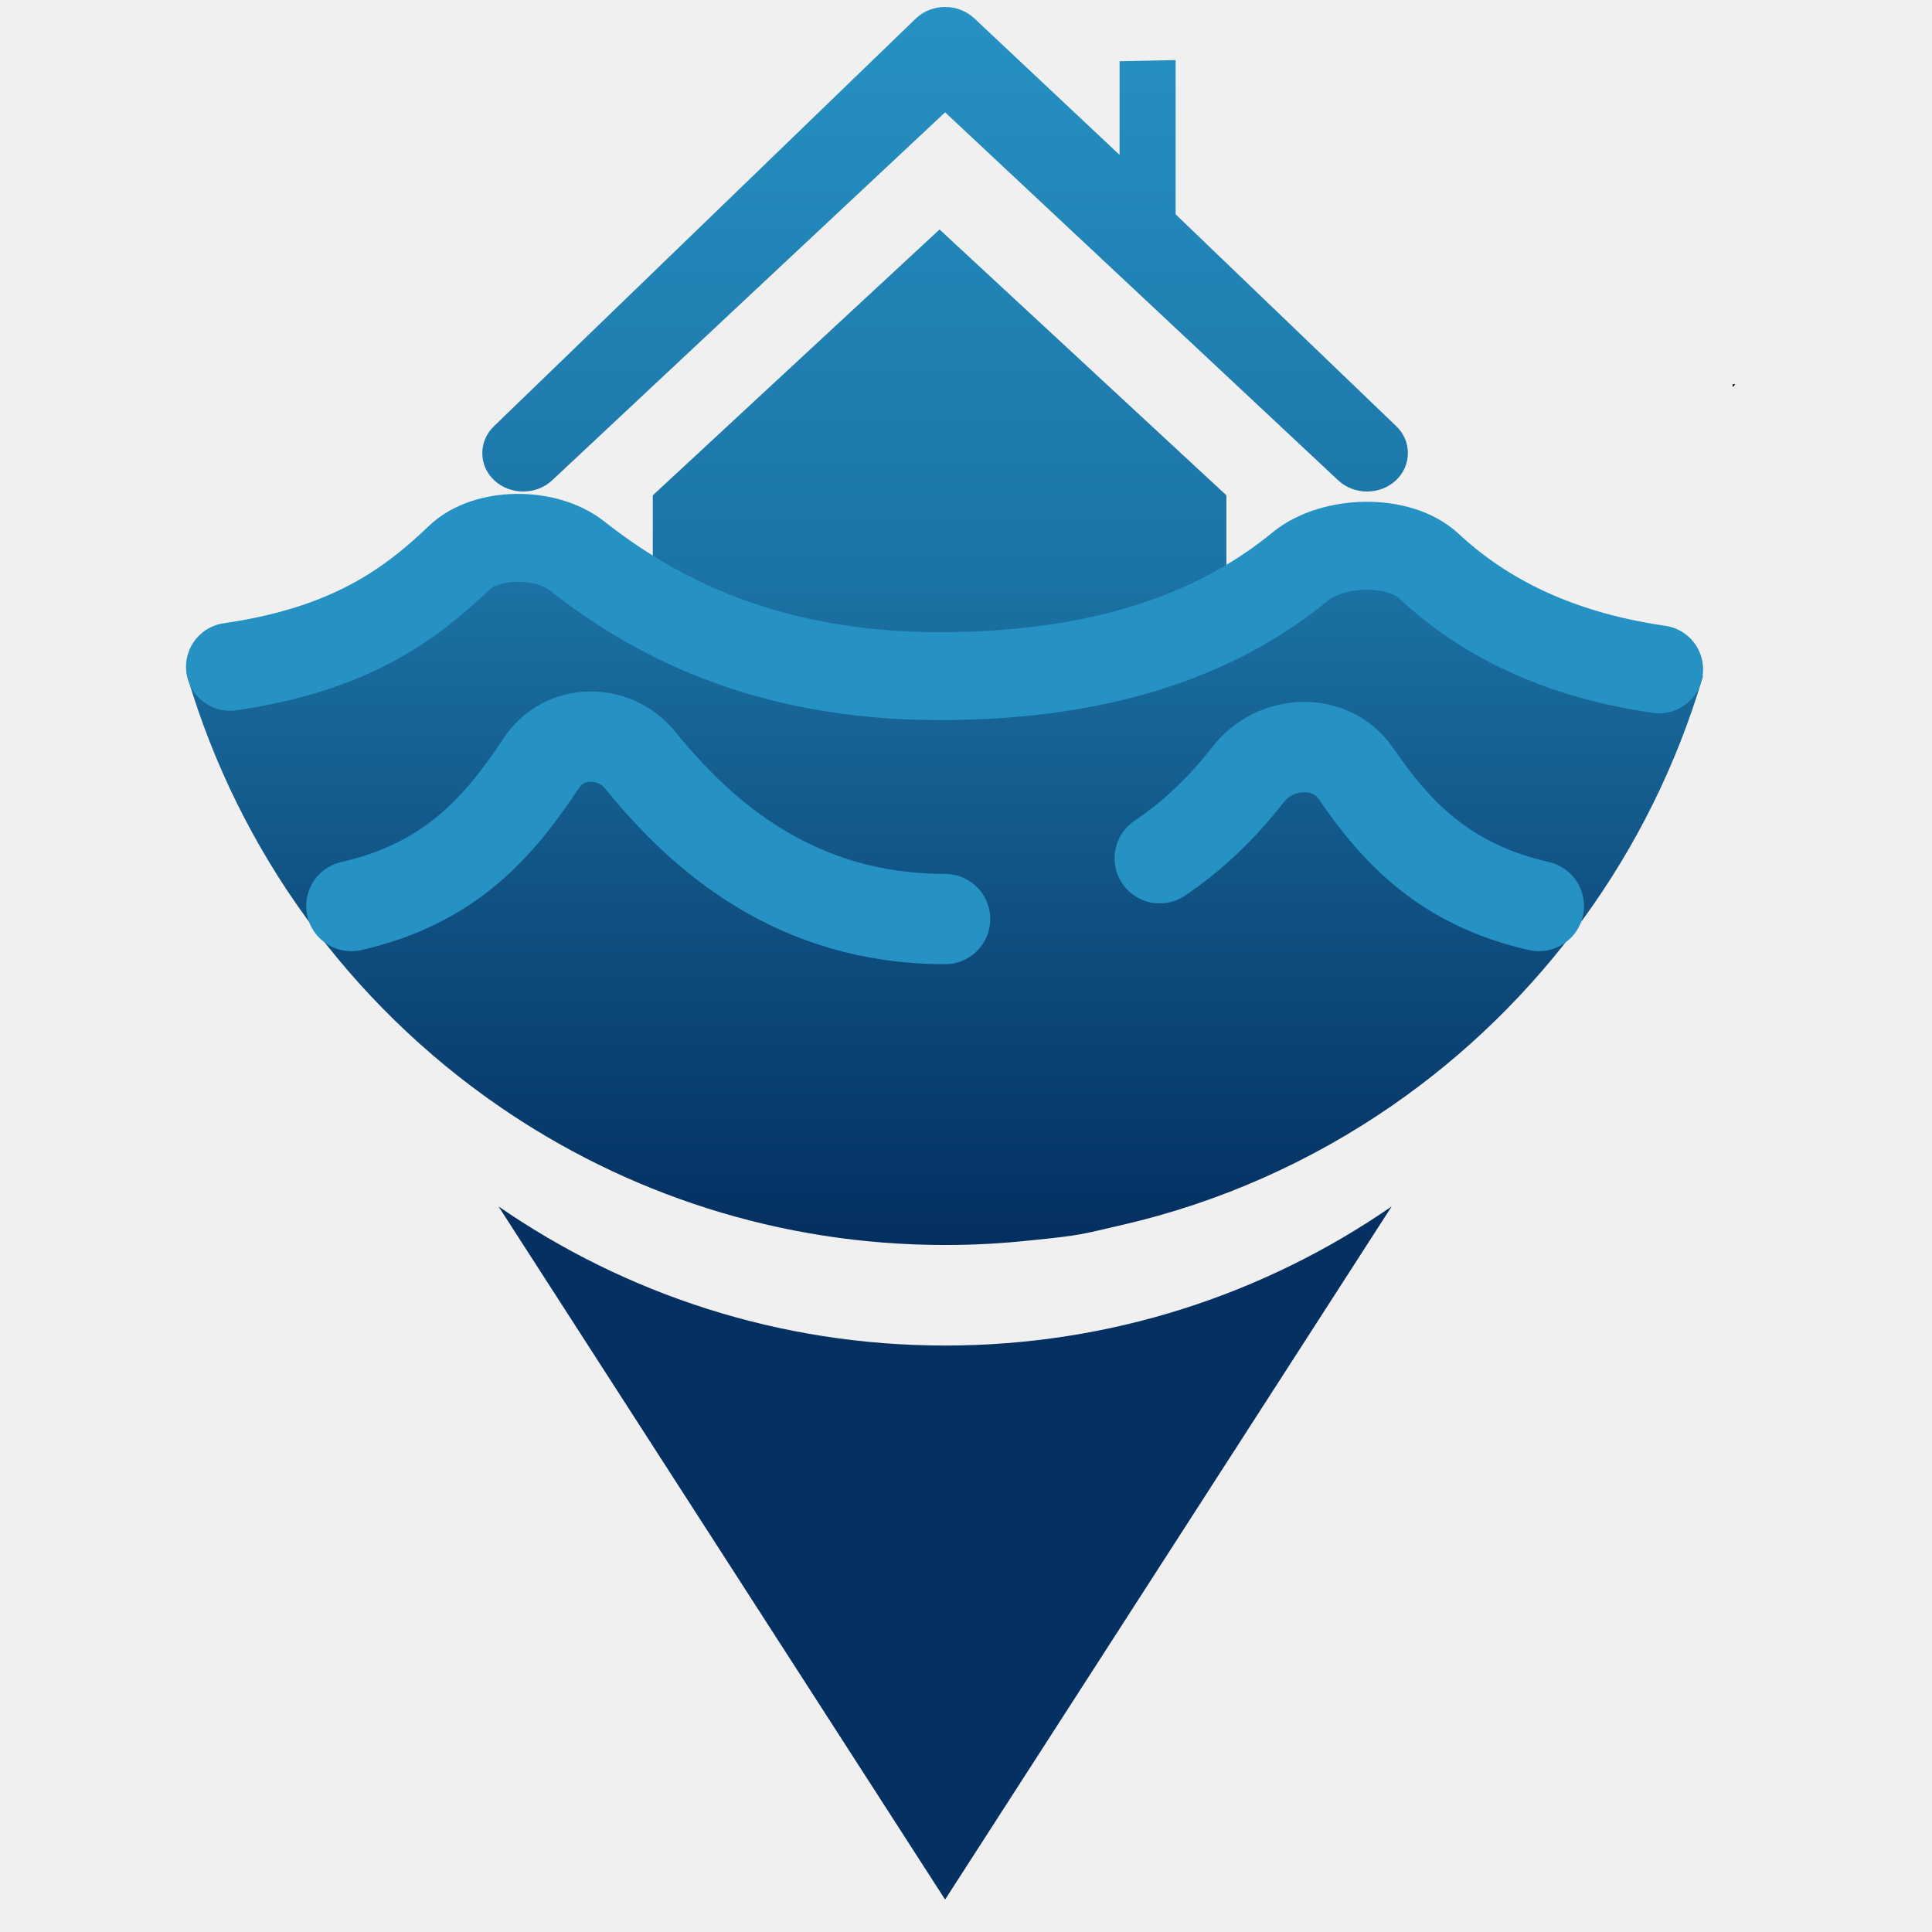
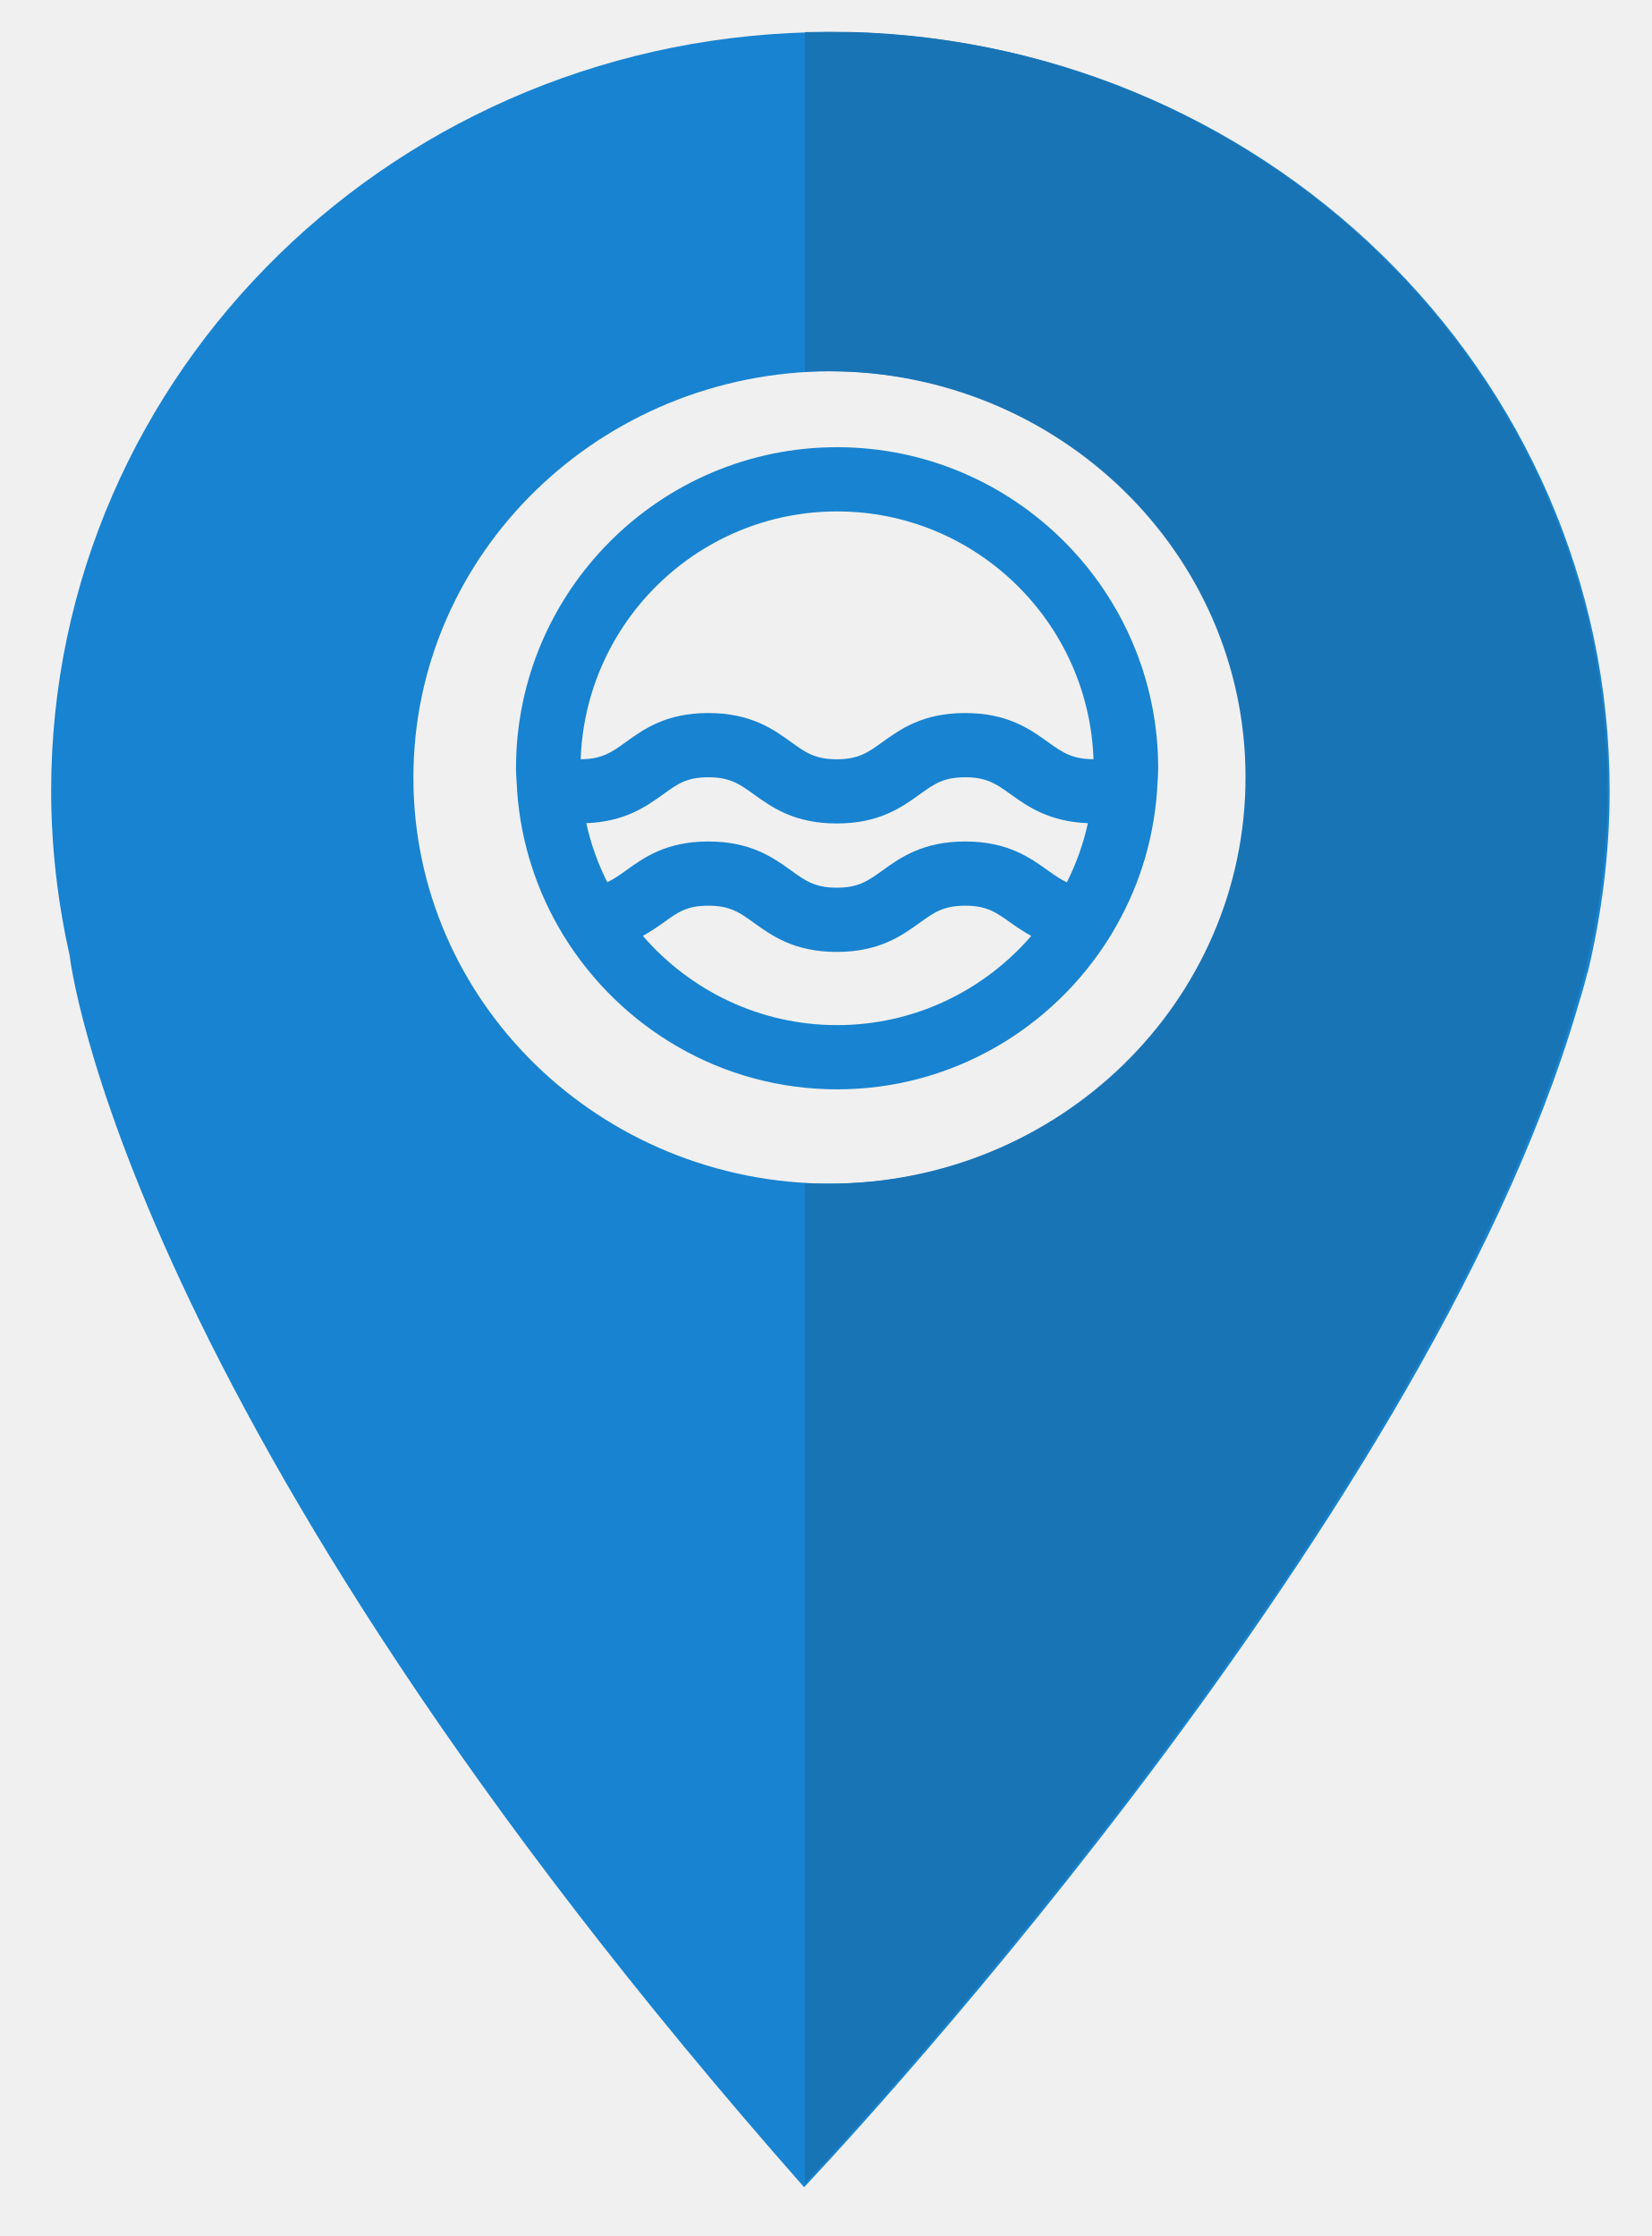
- <svg xmlns="http://www.w3.org/2000/svg" width="100%" height="100%" viewBox="0 0 49 49" version="1.1" xml:space="preserve" style="fill-rule:evenodd;clip-rule:evenodd;stroke-linecap:round;stroke-linejoin:round;">
-   <rect id="Flood" x="0.034" y="0.177" width="48" height="48" style="fill:none;" />
-   <path d="M35.296,30.598l-11.326,17.579l-11.326,-17.579c3.223,2.225 7.124,3.528 11.326,3.528c4.201,-0 8.103,-1.303 11.326,-3.528Z" style="fill:#053062;" />
-   <path d="M28.431,31.074c-0.75,0.172 -1.516,0.301 -2.295,0.385c0.383,-0.547 0.732,-1.118 1.044,-1.711c0.391,0.464 0.809,0.907 1.251,1.326Z" style="fill:#ebebeb;" />
-   <path d="M4.062,9.09c-0.005,0.018 -0.007,0.035 -0.006,0.053c0.002,-0.018 0.004,-0.035 0.006,-0.053c-0,-0 -0,-0 -0,-0Z" style="fill:#4c2424;" />
-   <path d="M31.104,15.063c1.069,-0.487 2.193,-0.921 3.319,-1.062c2.061,-0.258 5.675,2.531 7.329,2.703c1.973,0.205 0.528,0.22 1.439,0.444c-1.32,4.482 -4.149,8.314 -7.895,10.9c-2.047,1.413 -4.368,2.455 -6.865,3.026c-0.993,0.227 -0.968,0.253 -2.295,0.385c-0.712,0.077 -1.434,0.117 -2.166,0.117c-4.202,-0 -8.103,-1.303 -11.326,-3.528c-3.746,-2.586 -6.576,-6.418 -7.896,-10.9c-0.205,-0.697 3.054,-1.96 5.725,-2.066c1.215,-0.048 2.469,-1.99 5.831,-0.388c0.081,0.039 0.165,0.059 0.252,0.067l-0,-2.198l7.273,-6.743l7.275,6.742l-0,2.501Zm4.302,-4.26c0.402,0.378 0.402,0.998 0,1.378c-0.205,0.191 -0.469,0.285 -0.735,0.285c-0.267,-0 -0.531,-0.096 -0.734,-0.286l-9.967,-9.331l-9.964,9.331c-0.405,0.381 -1.067,0.381 -1.472,0.001c-0.402,-0.377 -0.403,-0.996 0,-1.377l10.701,-10.342c0.406,-0.38 1.064,-0.38 1.472,-0l3.688,3.466l0,-2.375l1.421,-0.03l-0,3.912l5.59,5.368Z" style="fill:url(#_Linear1);" />
-   <path d="M42.079,16.976c-2.846,-0.412 -4.637,-1.5 -5.847,-2.624c-0.759,-0.704 -2.428,-0.661 -3.252,0.015c-1.884,1.545 -4.698,2.781 -9.15,2.781c-4.493,0 -7.316,-1.572 -9.201,-3.052c-0.787,-0.619 -2.294,-0.61 -2.983,0.051c-1.257,1.204 -2.794,2.328 -5.813,2.764" style="fill:none;fill-rule:nonzero;stroke:#2691c3;stroke-width:2.23px;" />
-   <path d="M23.97,23.309c-3.775,-0 -6.147,-2.075 -7.731,-4.027c-0.661,-0.816 -1.928,-0.805 -2.507,0.067c-1.055,1.589 -2.285,3.054 -4.821,3.63m30.118,-0c-2.391,-0.543 -3.621,-1.876 -4.639,-3.359c-0.637,-0.929 -2.039,-0.872 -2.732,0.02c-0.618,0.795 -1.354,1.528 -2.245,2.127" style="fill:none;fill-rule:nonzero;stroke:#2691c3;stroke-width:2.29px;" />
-   <path d="M4.062,9.09c-0,-0 -0,-0.001 -0,-0.002c-0,0.001 -0,0.001 -0,0.002c-0,-0 -0,-0 -0,0Z" />
-   <path d="M43.942,9.747l0.069,-0.002c-0.021,0.024 -0.042,0.048 -0.063,0.072c-0.002,-0.023 -0.004,-0.046 -0.006,-0.07Z" />
-   <defs>
-     <linearGradient id="_Linear1" x1="0" y1="0" x2="1" y2="0" gradientUnits="userSpaceOnUse" gradientTransform="matrix(1.92262e-15,31.3988,-31.3988,1.92262e-15,23.9699,0.177157)">
-       <stop offset="0" style="stop-color:#2691c3;stop-opacity:1" />
-       <stop offset="0.45" style="stop-color:#1c74a6;stop-opacity:1" />
-       <stop offset="1" style="stop-color:#042e60;stop-opacity:1" />
-     </linearGradient>
-   </defs>
+ <svg xmlns="http://www.w3.org/2000/svg" width="48" height="65" viewBox="0 0 48 65" fill="none">
+   <mask id="mask0_458_1131" style="mask-type:luminance" maskUnits="userSpaceOnUse" x="1" y="0" width="46" height="64">
+     <path d="M1.445 0.919H46.831V63.581H1.445V0.919Z" fill="white" />
+   </mask>
+   <g mask="url(#mask0_458_1131)">
+     <path d="M46.791 22.987C46.791 10.806 36.647 0.932 24.132 0.932C11.617 0.932 1.487 10.806 1.487 22.987C1.487 24.631 1.68 26.233 2.025 27.781C2.025 27.781 3.486 41.023 23.374 63.581C23.374 63.581 41.333 44.703 45.854 29.303C45.95 28.99 46.047 28.665 46.129 28.338C46.129 28.311 46.143 28.284 46.157 28.257C46.557 26.573 46.791 24.807 46.791 22.987ZM24.146 34.409C17.448 34.409 12.017 29.126 12.017 22.607C12.017 16.088 17.448 10.806 24.146 10.792C30.845 10.792 36.275 16.075 36.275 22.593C36.275 29.112 30.845 34.409 24.146 34.409Z" fill="#1883D0" />
+   </g>
+   <mask id="mask1_458_1131" style="mask-type:luminance" maskUnits="userSpaceOnUse" x="23" y="0" width="24" height="64">
+     <path d="M23.262 0.919H46.831V63.535H23.262V0.919Z" fill="white" />
+   </mask>
+   <g mask="url(#mask1_458_1131)">
+     <path d="M46.06 28.27C46.06 28.297 46.047 28.325 46.047 28.338C45.964 28.664 45.867 28.977 45.771 29.302C41.456 44.01 24.904 61.869 23.401 63.471V34.395C23.622 34.409 23.843 34.409 24.077 34.409C30.776 34.409 36.206 29.126 36.206 22.593C36.206 16.075 30.776 10.792 24.077 10.792C23.856 10.792 23.636 10.792 23.401 10.806V0.932C23.622 0.932 23.843 0.919 24.077 0.919C36.591 0.919 46.735 10.792 46.735 22.974C46.722 24.807 46.487 26.573 46.06 28.27Z" fill="#1974B6" />
+   </g>
+   <path d="M15.034 23.012C15.143 24.507 15.604 25.902 16.336 27.12C16.353 27.157 16.377 27.188 16.398 27.222C18.044 29.884 20.981 31.667 24.333 31.667C27.686 31.667 30.623 29.884 32.269 27.222C32.29 27.188 32.313 27.157 32.33 27.12C33.063 25.902 33.524 24.507 33.632 23.012C33.637 22.98 33.636 22.948 33.637 22.916C33.649 22.722 33.667 22.53 33.667 22.333C33.667 17.187 29.479 13 24.333 13C19.187 13 15 17.187 15 22.333C15 22.53 15.018 22.722 15.03 22.916C15.031 22.948 15.03 22.98 15.034 23.012ZM31.014 25.648C30.829 25.564 30.663 25.448 30.461 25.304C29.937 24.928 29.285 24.462 28.058 24.462C26.823 24.462 26.17 24.932 25.646 25.309C25.231 25.608 24.957 25.805 24.324 25.805C23.692 25.805 23.417 25.608 23.003 25.309C22.479 24.932 21.825 24.462 20.591 24.462C19.367 24.462 18.717 24.929 18.195 25.306C17.997 25.448 17.833 25.562 17.652 25.646C17.383 25.107 17.175 24.533 17.043 23.93C18.162 23.886 18.782 23.448 19.28 23.089C19.707 22.781 19.965 22.595 20.591 22.595C21.223 22.595 21.498 22.792 21.913 23.091C22.437 23.468 23.09 23.938 24.324 23.938C25.558 23.938 26.212 23.468 26.736 23.091C27.151 22.792 27.425 22.595 28.058 22.595C28.689 22.595 28.963 22.792 29.379 23.09C29.88 23.449 30.501 23.886 31.624 23.93C31.492 24.534 31.283 25.108 31.014 25.648ZM24.333 29.8C22.078 29.8 20.058 28.791 18.688 27.206C18.911 27.079 19.111 26.946 19.286 26.82C19.711 26.513 19.969 26.328 20.591 26.328C21.223 26.328 21.498 26.525 21.913 26.824C22.437 27.201 23.09 27.672 24.324 27.672C25.558 27.672 26.212 27.201 26.736 26.824C27.151 26.525 27.425 26.328 28.058 26.328C28.686 26.328 28.959 26.524 29.374 26.821C29.549 26.947 29.752 27.081 29.977 27.208C28.606 28.792 26.587 29.8 24.333 29.8ZM24.333 14.867C28.362 14.867 31.647 18.076 31.787 22.071C31.159 22.067 30.883 21.872 30.468 21.574C29.943 21.197 29.29 20.728 28.058 20.728C26.823 20.728 26.17 21.199 25.646 21.576C25.231 21.875 24.957 22.072 24.324 22.072C23.692 22.072 23.417 21.875 23.003 21.576C22.479 21.199 21.825 20.728 20.591 20.728C19.361 20.728 18.71 21.198 18.187 21.575C17.777 21.872 17.502 22.067 16.88 22.071C17.02 18.076 20.305 14.867 24.333 14.867Z" fill="#1883D0" />
</svg>
